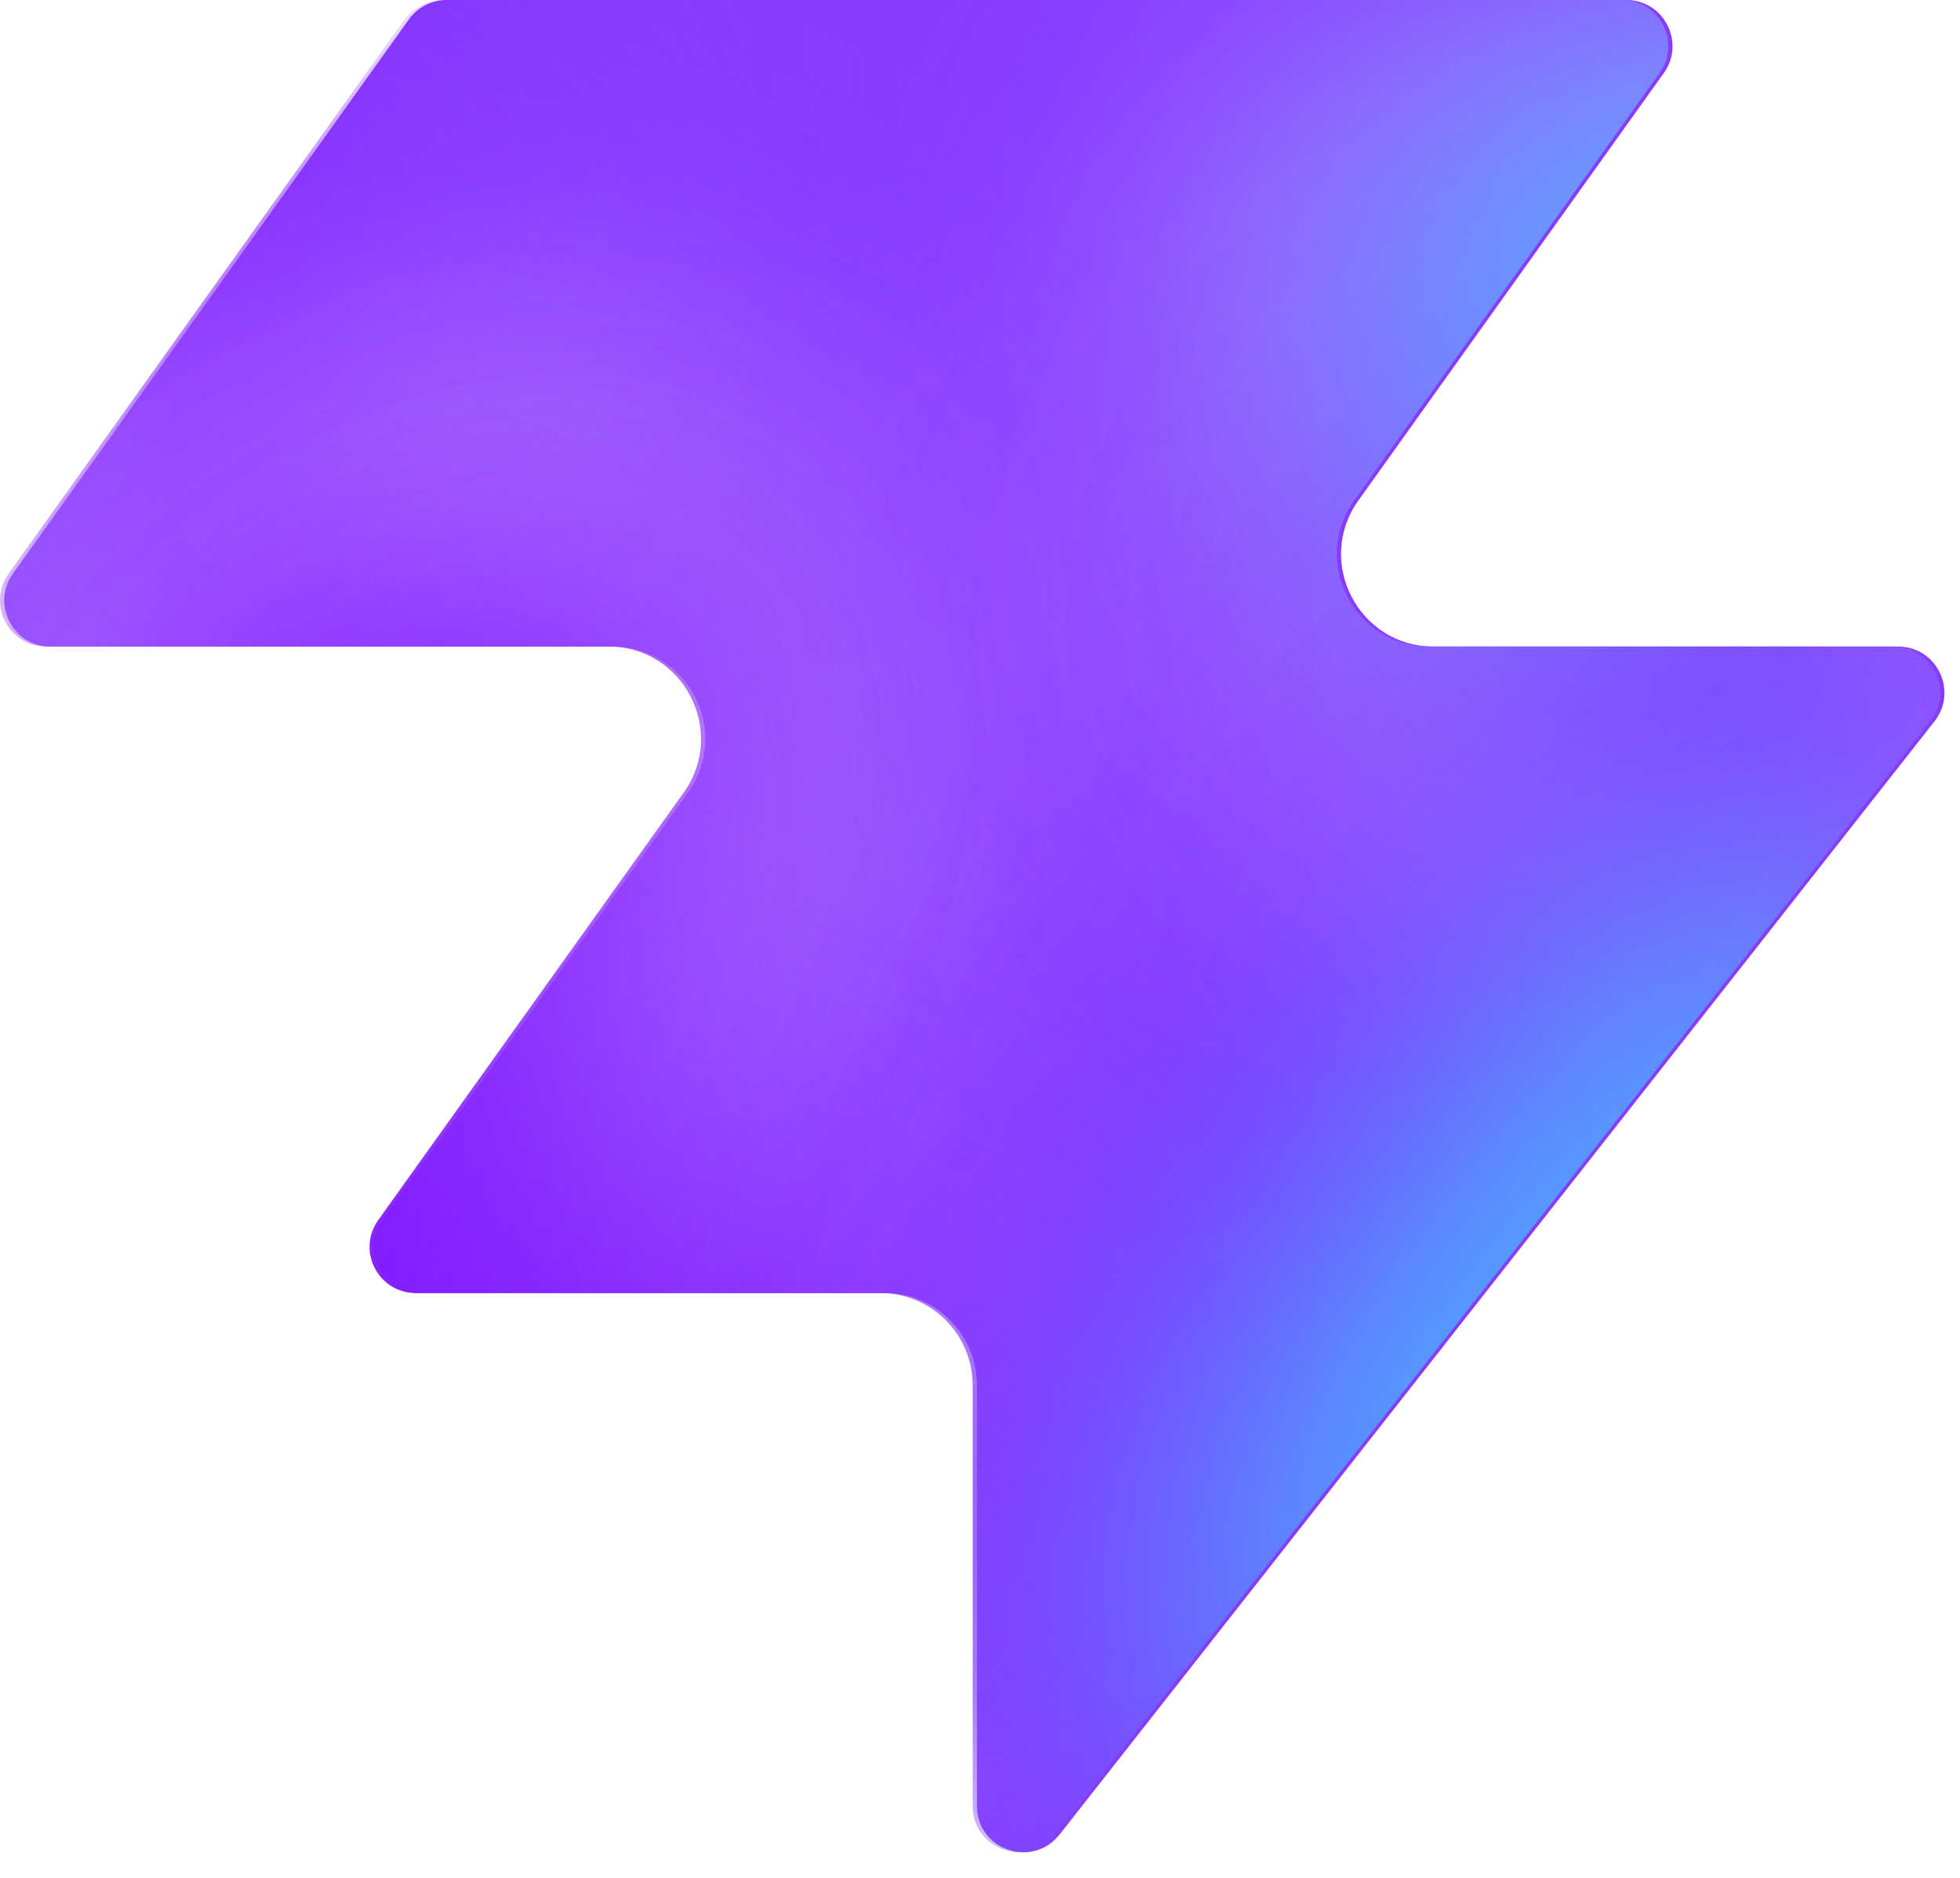
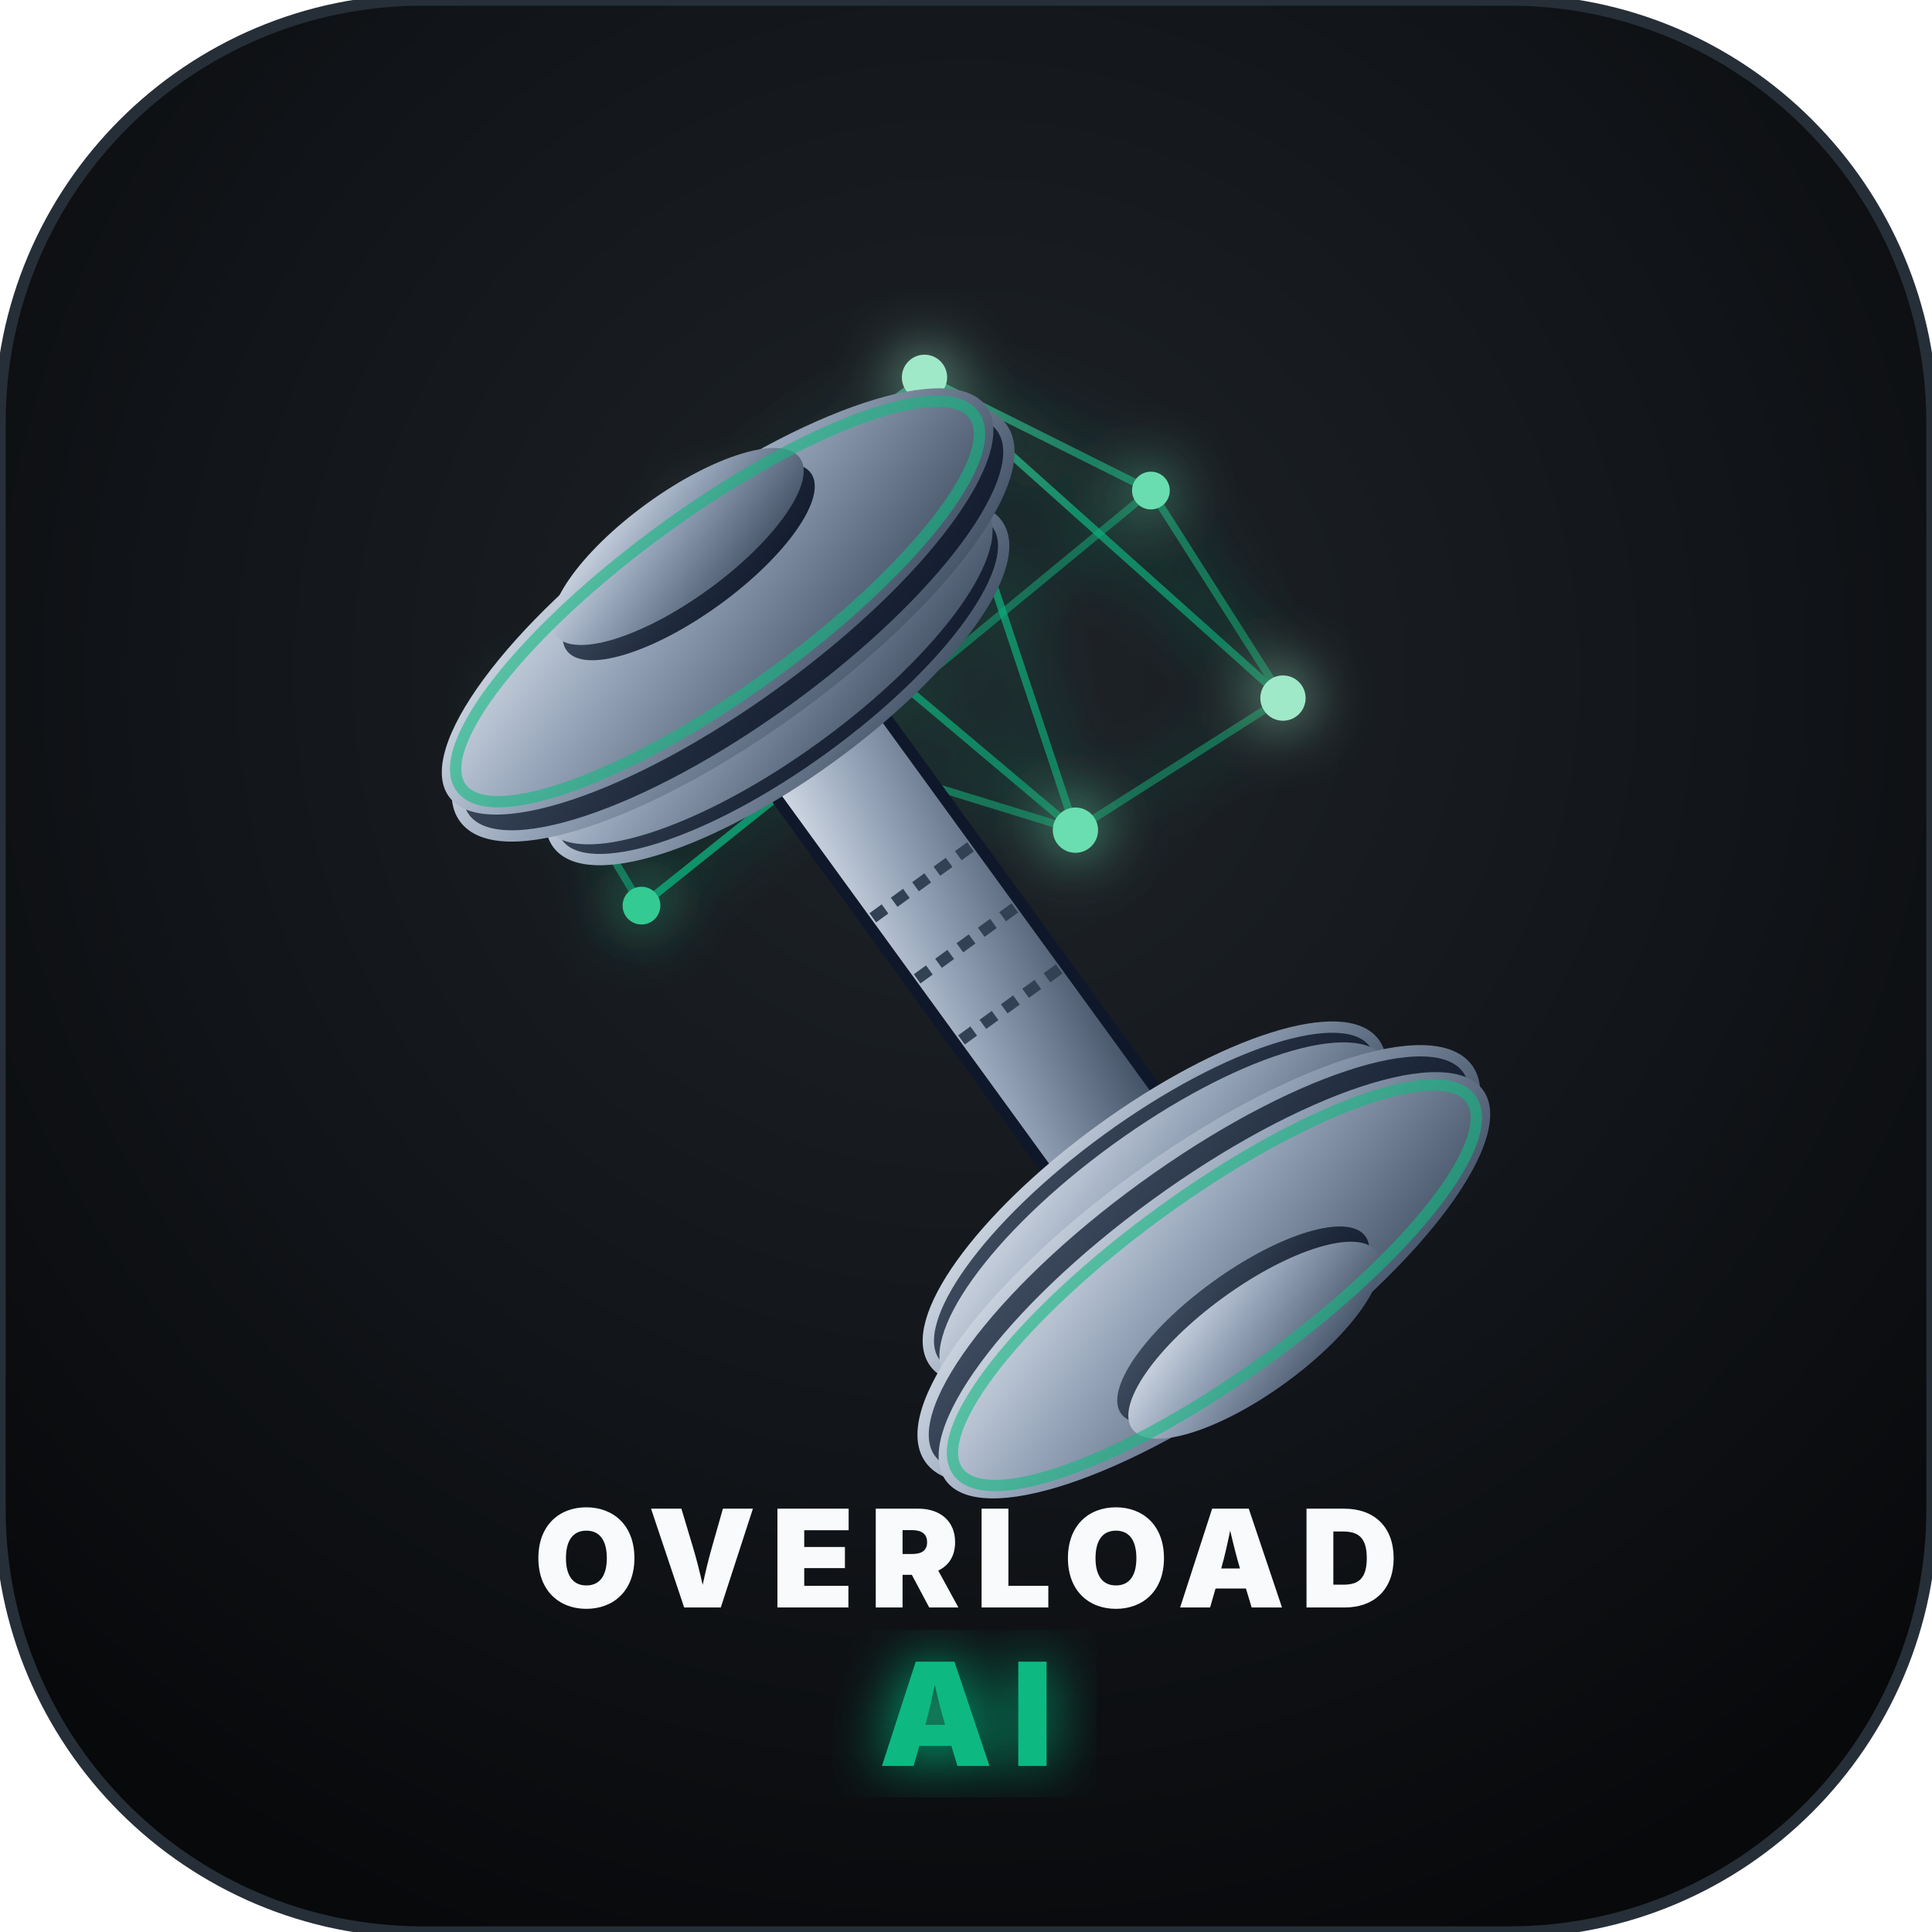
- <svg xmlns="http://www.w3.org/2000/svg" width="48" height="46" fill="none" viewBox="0 0 48 46">
-   <path fill="#863bff" d="M25.946 44.938c-.664.845-2.021.375-2.021-.698V33.937a2.26 2.26 0 0 0-2.262-2.262H10.287c-.92 0-1.456-1.04-.92-1.788l7.48-10.471c1.07-1.497 0-3.578-1.842-3.578H1.237c-.92 0-1.456-1.04-.92-1.788L10.013.474c.214-.297.556-.474.92-.474h28.894c.92 0 1.456 1.04.92 1.788l-7.48 10.471c-1.07 1.498 0 3.579 1.842 3.579h11.377c.943 0 1.473 1.088.89 1.83L25.947 44.94z" style="fill:#863bff;fill:color(display-p3 .525 .23 1);fill-opacity:1" />
-   <mask id="a" width="48" height="46" x="0" y="0" maskUnits="userSpaceOnUse" style="mask-type:alpha">
-     <path fill="#000" d="M25.842 44.938c-.664.844-2.021.375-2.021-.698V33.937a2.26 2.26 0 0 0-2.262-2.262H10.183c-.92 0-1.456-1.04-.92-1.788l7.48-10.471c1.07-1.498 0-3.579-1.842-3.579H1.133c-.92 0-1.456-1.04-.92-1.787L9.91.473c.214-.297.556-.474.92-.474h28.894c.92 0 1.456 1.04.92 1.788l-7.48 10.471c-1.07 1.498 0 3.578 1.842 3.578h11.377c.943 0 1.473 1.088.89 1.832L25.843 44.94z" style="fill:#000;fill-opacity:1" />
-   </mask>
-   <g mask="url(#a)">
-     <g filter="url(#b)">
-       <ellipse cx="5.508" cy="14.704" fill="#ede6ff" rx="5.508" ry="14.704" style="fill:#ede6ff;fill:color(display-p3 .927 .903 1);fill-opacity:1" transform="matrix(.00324 1 1 -.00324 -4.47 31.516)" />
-     </g>
-     <g filter="url(#c)">
-       <ellipse cx="10.399" cy="29.851" fill="#ede6ff" rx="10.399" ry="29.851" style="fill:#ede6ff;fill:color(display-p3 .927 .903 1);fill-opacity:1" transform="matrix(.00324 1 1 -.00324 -39.328 7.883)" />
-     </g>
-     <g filter="url(#d)">
-       <ellipse cx="5.508" cy="30.487" fill="#7e14ff" rx="5.508" ry="30.487" style="fill:#7e14ff;fill:color(display-p3 .492 .077 1);fill-opacity:1" transform="rotate(89.814 -25.913 -14.639)scale(1 -1)" />
-     </g>
-     <g filter="url(#e)">
-       <ellipse cx="5.508" cy="30.599" fill="#7e14ff" rx="5.508" ry="30.599" style="fill:#7e14ff;fill:color(display-p3 .492 .077 1);fill-opacity:1" transform="rotate(89.814 -32.644 -3.334)scale(1 -1)" />
-     </g>
-     <g filter="url(#f)">
-       <ellipse cx="5.508" cy="30.599" fill="#7e14ff" rx="5.508" ry="30.599" style="fill:#7e14ff;fill:color(display-p3 .492 .077 1);fill-opacity:1" transform="matrix(.00324 1 1 -.00324 -34.34 30.47)" />
-     </g>
-     <g filter="url(#g)">
-       <ellipse cx="14.072" cy="22.078" fill="#ede6ff" rx="14.072" ry="22.078" style="fill:#ede6ff;fill:color(display-p3 .927 .903 1);fill-opacity:1" transform="rotate(93.35 24.506 48.493)scale(-1 1)" />
-     </g>
-     <g filter="url(#h)">
-       <ellipse cx="3.47" cy="21.501" fill="#7e14ff" rx="3.47" ry="21.501" style="fill:#7e14ff;fill:color(display-p3 .492 .077 1);fill-opacity:1" transform="rotate(89.009 28.708 47.59)scale(-1 1)" />
-     </g>
-     <g filter="url(#i)">
-       <ellipse cx="3.47" cy="21.501" fill="#7e14ff" rx="3.47" ry="21.501" style="fill:#7e14ff;fill:color(display-p3 .492 .077 1);fill-opacity:1" transform="rotate(89.009 28.708 47.59)scale(-1 1)" />
-     </g>
-     <g filter="url(#j)">
-       <ellipse cx=".387" cy="8.972" fill="#7e14ff" rx="4.407" ry="29.108" style="fill:#7e14ff;fill:color(display-p3 .492 .077 1);fill-opacity:1" transform="rotate(39.51 .387 8.972)" />
-     </g>
-     <g filter="url(#k)">
-       <ellipse cx="47.523" cy="-6.092" fill="#7e14ff" rx="4.407" ry="29.108" style="fill:#7e14ff;fill:color(display-p3 .492 .077 1);fill-opacity:1" transform="rotate(37.892 47.523 -6.092)" />
-     </g>
-     <g filter="url(#l)">
-       <ellipse cx="41.412" cy="6.333" fill="#47bfff" rx="5.971" ry="9.665" style="fill:#47bfff;fill:color(display-p3 .28 .748 1);fill-opacity:1" transform="rotate(37.892 41.412 6.333)" />
-     </g>
-     <g filter="url(#m)">
-       <ellipse cx="-1.879" cy="38.332" fill="#7e14ff" rx="4.407" ry="29.108" style="fill:#7e14ff;fill:color(display-p3 .492 .077 1);fill-opacity:1" transform="rotate(37.892 -1.88 38.332)" />
-     </g>
-     <g filter="url(#n)">
-       <ellipse cx="-1.879" cy="38.332" fill="#7e14ff" rx="4.407" ry="29.108" style="fill:#7e14ff;fill:color(display-p3 .492 .077 1);fill-opacity:1" transform="rotate(37.892 -1.88 38.332)" />
-     </g>
-     <g filter="url(#o)">
-       <ellipse cx="35.651" cy="29.907" fill="#7e14ff" rx="4.407" ry="29.108" style="fill:#7e14ff;fill:color(display-p3 .492 .077 1);fill-opacity:1" transform="rotate(37.892 35.651 29.907)" />
-     </g>
-     <g filter="url(#p)">
-       <ellipse cx="38.418" cy="32.4" fill="#47bfff" rx="5.971" ry="15.297" style="fill:#47bfff;fill:color(display-p3 .28 .748 1);fill-opacity:1" transform="rotate(37.892 38.418 32.4)" />
-     </g>
-   </g>
+ <svg xmlns="http://www.w3.org/2000/svg" viewBox="0 0 512 512" width="100%" height="100%">
  <defs>
-     <filter id="b" width="60.045" height="41.654" x="-19.77" y="16.149" color-interpolation-filters="sRGB" filterUnits="userSpaceOnUse">
-       <feFlood flood-opacity="0" result="BackgroundImageFix" />
-       <feBlend in="SourceGraphic" in2="BackgroundImageFix" result="shape" />
-       <feGaussianBlur result="effect1_foregroundBlur_2002_17158" stdDeviation="7.659" />
-     </filter>
-     <filter id="c" width="90.34" height="51.437" x="-54.613" y="-7.533" color-interpolation-filters="sRGB" filterUnits="userSpaceOnUse">
-       <feFlood flood-opacity="0" result="BackgroundImageFix" />
-       <feBlend in="SourceGraphic" in2="BackgroundImageFix" result="shape" />
-       <feGaussianBlur result="effect1_foregroundBlur_2002_17158" stdDeviation="7.659" />
-     </filter>
-     <filter id="d" width="79.355" height="29.4" x="-49.64" y="2.03" color-interpolation-filters="sRGB" filterUnits="userSpaceOnUse">
-       <feFlood flood-opacity="0" result="BackgroundImageFix" />
-       <feBlend in="SourceGraphic" in2="BackgroundImageFix" result="shape" />
-       <feGaussianBlur result="effect1_foregroundBlur_2002_17158" stdDeviation="4.596" />
-     </filter>
-     <filter id="e" width="79.579" height="29.4" x="-45.045" y="20.029" color-interpolation-filters="sRGB" filterUnits="userSpaceOnUse">
-       <feFlood flood-opacity="0" result="BackgroundImageFix" />
-       <feBlend in="SourceGraphic" in2="BackgroundImageFix" result="shape" />
-       <feGaussianBlur result="effect1_foregroundBlur_2002_17158" stdDeviation="4.596" />
-     </filter>
-     <filter id="f" width="79.579" height="29.4" x="-43.513" y="21.178" color-interpolation-filters="sRGB" filterUnits="userSpaceOnUse">
-       <feFlood flood-opacity="0" result="BackgroundImageFix" />
-       <feBlend in="SourceGraphic" in2="BackgroundImageFix" result="shape" />
-       <feGaussianBlur result="effect1_foregroundBlur_2002_17158" stdDeviation="4.596" />
-     </filter>
-     <filter id="g" width="74.749" height="58.852" x="15.756" y="-17.901" color-interpolation-filters="sRGB" filterUnits="userSpaceOnUse">
-       <feFlood flood-opacity="0" result="BackgroundImageFix" />
-       <feBlend in="SourceGraphic" in2="BackgroundImageFix" result="shape" />
-       <feGaussianBlur result="effect1_foregroundBlur_2002_17158" stdDeviation="7.659" />
-     </filter>
-     <filter id="h" width="61.377" height="25.362" x="23.548" y="2.284" color-interpolation-filters="sRGB" filterUnits="userSpaceOnUse">
-       <feFlood flood-opacity="0" result="BackgroundImageFix" />
-       <feBlend in="SourceGraphic" in2="BackgroundImageFix" result="shape" />
-       <feGaussianBlur result="effect1_foregroundBlur_2002_17158" stdDeviation="4.596" />
-     </filter>
-     <filter id="i" width="61.377" height="25.362" x="23.548" y="2.284" color-interpolation-filters="sRGB" filterUnits="userSpaceOnUse">
-       <feFlood flood-opacity="0" result="BackgroundImageFix" />
-       <feBlend in="SourceGraphic" in2="BackgroundImageFix" result="shape" />
-       <feGaussianBlur result="effect1_foregroundBlur_2002_17158" stdDeviation="4.596" />
-     </filter>
-     <filter id="j" width="56.045" height="63.649" x="-27.636" y="-22.853" color-interpolation-filters="sRGB" filterUnits="userSpaceOnUse">
-       <feFlood flood-opacity="0" result="BackgroundImageFix" />
-       <feBlend in="SourceGraphic" in2="BackgroundImageFix" result="shape" />
-       <feGaussianBlur result="effect1_foregroundBlur_2002_17158" stdDeviation="4.596" />
-     </filter>
-     <filter id="k" width="54.814" height="64.646" x="20.116" y="-38.415" color-interpolation-filters="sRGB" filterUnits="userSpaceOnUse">
-       <feFlood flood-opacity="0" result="BackgroundImageFix" />
-       <feBlend in="SourceGraphic" in2="BackgroundImageFix" result="shape" />
-       <feGaussianBlur result="effect1_foregroundBlur_2002_17158" stdDeviation="4.596" />
-     </filter>
-     <filter id="l" width="33.541" height="35.313" x="24.641" y="-11.323" color-interpolation-filters="sRGB" filterUnits="userSpaceOnUse">
-       <feFlood flood-opacity="0" result="BackgroundImageFix" />
-       <feBlend in="SourceGraphic" in2="BackgroundImageFix" result="shape" />
-       <feGaussianBlur result="effect1_foregroundBlur_2002_17158" stdDeviation="4.596" />
-     </filter>
-     <filter id="m" width="54.814" height="64.646" x="-29.286" y="6.009" color-interpolation-filters="sRGB" filterUnits="userSpaceOnUse">
-       <feFlood flood-opacity="0" result="BackgroundImageFix" />
-       <feBlend in="SourceGraphic" in2="BackgroundImageFix" result="shape" />
-       <feGaussianBlur result="effect1_foregroundBlur_2002_17158" stdDeviation="4.596" />
-     </filter>
-     <filter id="n" width="54.814" height="64.646" x="-29.286" y="6.009" color-interpolation-filters="sRGB" filterUnits="userSpaceOnUse">
-       <feFlood flood-opacity="0" result="BackgroundImageFix" />
-       <feBlend in="SourceGraphic" in2="BackgroundImageFix" result="shape" />
-       <feGaussianBlur result="effect1_foregroundBlur_2002_17158" stdDeviation="4.596" />
-     </filter>
-     <filter id="o" width="54.814" height="64.646" x="8.244" y="-2.416" color-interpolation-filters="sRGB" filterUnits="userSpaceOnUse">
-       <feFlood flood-opacity="0" result="BackgroundImageFix" />
-       <feBlend in="SourceGraphic" in2="BackgroundImageFix" result="shape" />
-       <feGaussianBlur result="effect1_foregroundBlur_2002_17158" stdDeviation="4.596" />
-     </filter>
-     <filter id="p" width="39.409" height="43.623" x="18.713" y="10.588" color-interpolation-filters="sRGB" filterUnits="userSpaceOnUse">
-       <feFlood flood-opacity="0" result="BackgroundImageFix" />
-       <feBlend in="SourceGraphic" in2="BackgroundImageFix" result="shape" />
-       <feGaussianBlur result="effect1_foregroundBlur_2002_17158" stdDeviation="4.596" />
+     <radialGradient id="bgGrad" cx="50%" cy="35%" r="70%">
+       <stop offset="0%" stop-color="#1f2429" />
+       <stop offset="60%" stop-color="#111418" />
+       <stop offset="100%" stop-color="#08090b" />
+     </radialGradient>
+     <linearGradient id="aiGrad" x1="0%" y1="0%" x2="100%" y2="100%">
+       <stop offset="0%" stop-color="#6ee7b7" />
+       <stop offset="50%" stop-color="#10b981" />
+       <stop offset="100%" stop-color="#059669" />
+     </linearGradient>
+     <linearGradient id="metalLight" x1="0%" y1="0%" x2="100%" y2="100%">
+       <stop offset="0%" stop-color="#e2e8f0" />
+       <stop offset="40%" stop-color="#94a3b8" />
+       <stop offset="100%" stop-color="#334155" />
+     </linearGradient>
+     <linearGradient id="metalDark" x1="0%" y1="0%" x2="100%" y2="100%">
+       <stop offset="0%" stop-color="#475569" />
+       <stop offset="60%" stop-color="#1e293b" />
+       <stop offset="100%" stop-color="#0f172a" />
+     </linearGradient>
+     <filter id="neonGlow" x="-30%" y="-30%" width="160%" height="160%">
+       <feGaussianBlur stdDeviation="8" result="blur" />
+       <feMerge>
+         <feMergeNode in="blur" />
+         <feMergeNode in="SourceGraphic" />
+       </feMerge>
    </filter>
  </defs>
+   <rect width="512" height="512" rx="112" fill="url(#bgGrad)" stroke="#262f38" stroke-width="3" />
+   <g filter="url(#neonGlow)" opacity="0.95">
+     <path d="M190 140 L245 100 L305 130 L340 185 L285 220 L220 200 Z" fill="none" stroke="url(#aiGrad)" stroke-width="2" opacity="0.6" />
+     <path d="M245 100 L285 220 M190 140 L285 220 M245 100 L340 185" fill="none" stroke="url(#aiGrad)" stroke-width="2" opacity="0.7" />
+     <path d="M140 190 L190 140 L220 200 L170 240 Z" fill="none" stroke="url(#aiGrad)" stroke-width="2" opacity="0.6" />
+     <path d="M220 200 L305 130 M170 240 L220 200" fill="none" stroke="url(#aiGrad)" stroke-width="2" opacity="0.5" />
+     <circle cx="245" cy="100" r="6" fill="#a7f3d0" />
+     <circle cx="190" cy="140" r="5" fill="#a7f3d0" />
+     <circle cx="305" cy="130" r="5" fill="#6ee7b7" />
+     <circle cx="340" cy="185" r="6" fill="#a7f3d0" />
+     <circle cx="285" cy="220" r="6" fill="#6ee7b7" />
+     <circle cx="220" cy="200" r="5.5" fill="#34d399" />
+     <circle cx="140" cy="190" r="4.5" fill="#6ee7b7" />
+     <circle cx="170" cy="240" r="5" fill="#34d399" />
+   </g>
+   <g transform="rotate(-36 256 250)">
+     <rect x="238" y="160" width="36" height="180" rx="8" fill="url(#metalLight)" stroke="#0f172a" stroke-width="3" />
+     <line x1="240" y1="230" x2="272" y2="230" stroke="#334155" stroke-width="3" stroke-dasharray="4 3" />
+     <line x1="240" y1="250" x2="272" y2="250" stroke="#334155" stroke-width="3" stroke-dasharray="4 3" />
+     <line x1="240" y1="270" x2="272" y2="270" stroke="#334155" stroke-width="3" stroke-dasharray="4 3" />
+     <ellipse cx="256" cy="165" rx="72" ry="24" fill="url(#metalDark)" stroke="url(#metalLight)" stroke-width="3" />
+     <ellipse cx="256" cy="160" rx="72" ry="24" fill="url(#metalLight)" />
+     <ellipse cx="256" cy="145" rx="88" ry="28" fill="url(#metalDark)" stroke="url(#metalLight)" stroke-width="3" />
+     <ellipse cx="256" cy="138" rx="88" ry="28" fill="url(#metalLight)" />
+     <ellipse cx="256" cy="125" rx="40" ry="14" fill="url(#metalDark)" />
+     <ellipse cx="256" cy="120" rx="40" ry="14" fill="url(#metalLight)" />
+     <ellipse cx="256" cy="335" rx="72" ry="24" fill="url(#metalDark)" stroke="url(#metalLight)" stroke-width="3" />
+     <ellipse cx="256" cy="340" rx="72" ry="24" fill="url(#metalLight)" />
+     <ellipse cx="256" cy="355" rx="88" ry="28" fill="url(#metalDark)" stroke="url(#metalLight)" stroke-width="3" />
+     <ellipse cx="256" cy="362" rx="88" ry="28" fill="url(#metalLight)" />
+     <ellipse cx="256" cy="375" rx="40" ry="14" fill="url(#metalDark)" />
+     <ellipse cx="256" cy="380" rx="40" ry="14" fill="url(#metalLight)" />
+     <ellipse cx="256" cy="362" rx="84" ry="24" fill="none" stroke="#10b981" stroke-width="3" opacity="0.6" />
+     <ellipse cx="256" cy="138" rx="84" ry="24" fill="none" stroke="#10b981" stroke-width="3" opacity="0.6" />
+   </g>
+   <text x="256" y="426" text-anchor="middle" font-family="system-ui, -apple-system, sans-serif" font-weight="900" font-size="36" letter-spacing="4" fill="#f8fafc">
+     OVERLOAD
+   </text>
+   <text x="256" y="468" text-anchor="middle" font-family="system-ui, -apple-system, sans-serif" font-weight="900" font-size="38" letter-spacing="5" fill="#10b981" filter="url(#neonGlow)">
+     AI
+   </text>
</svg>
